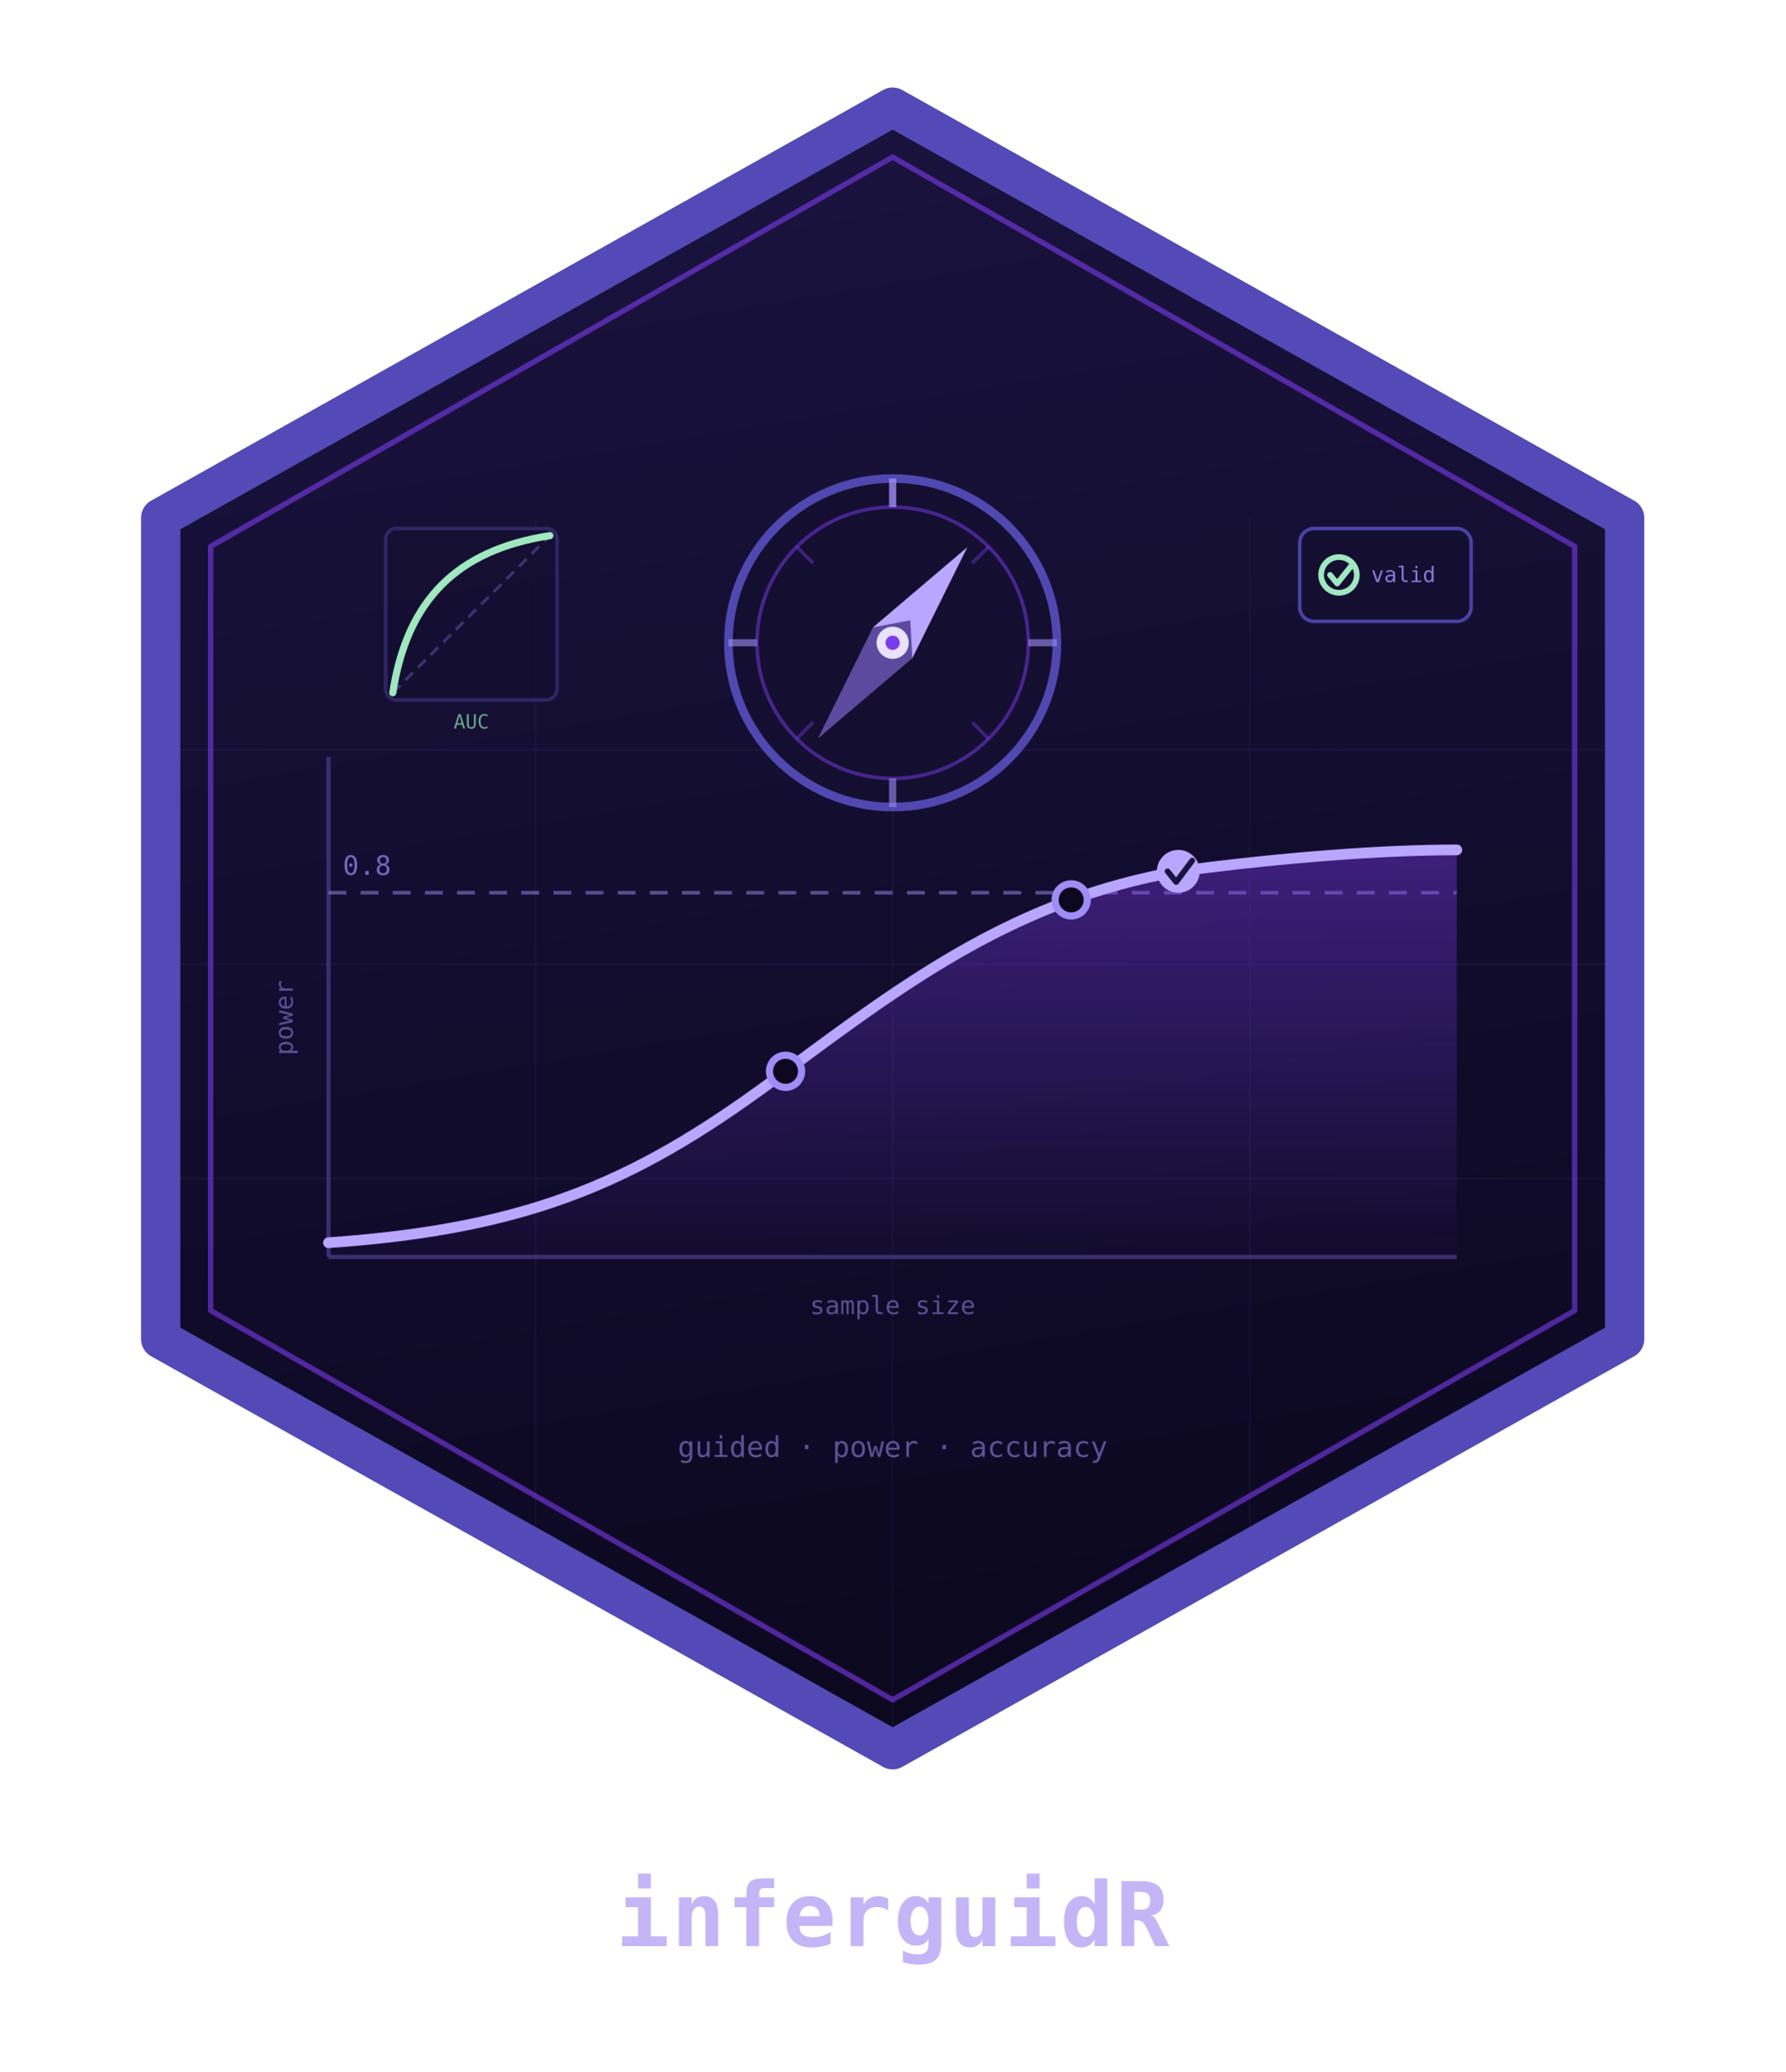
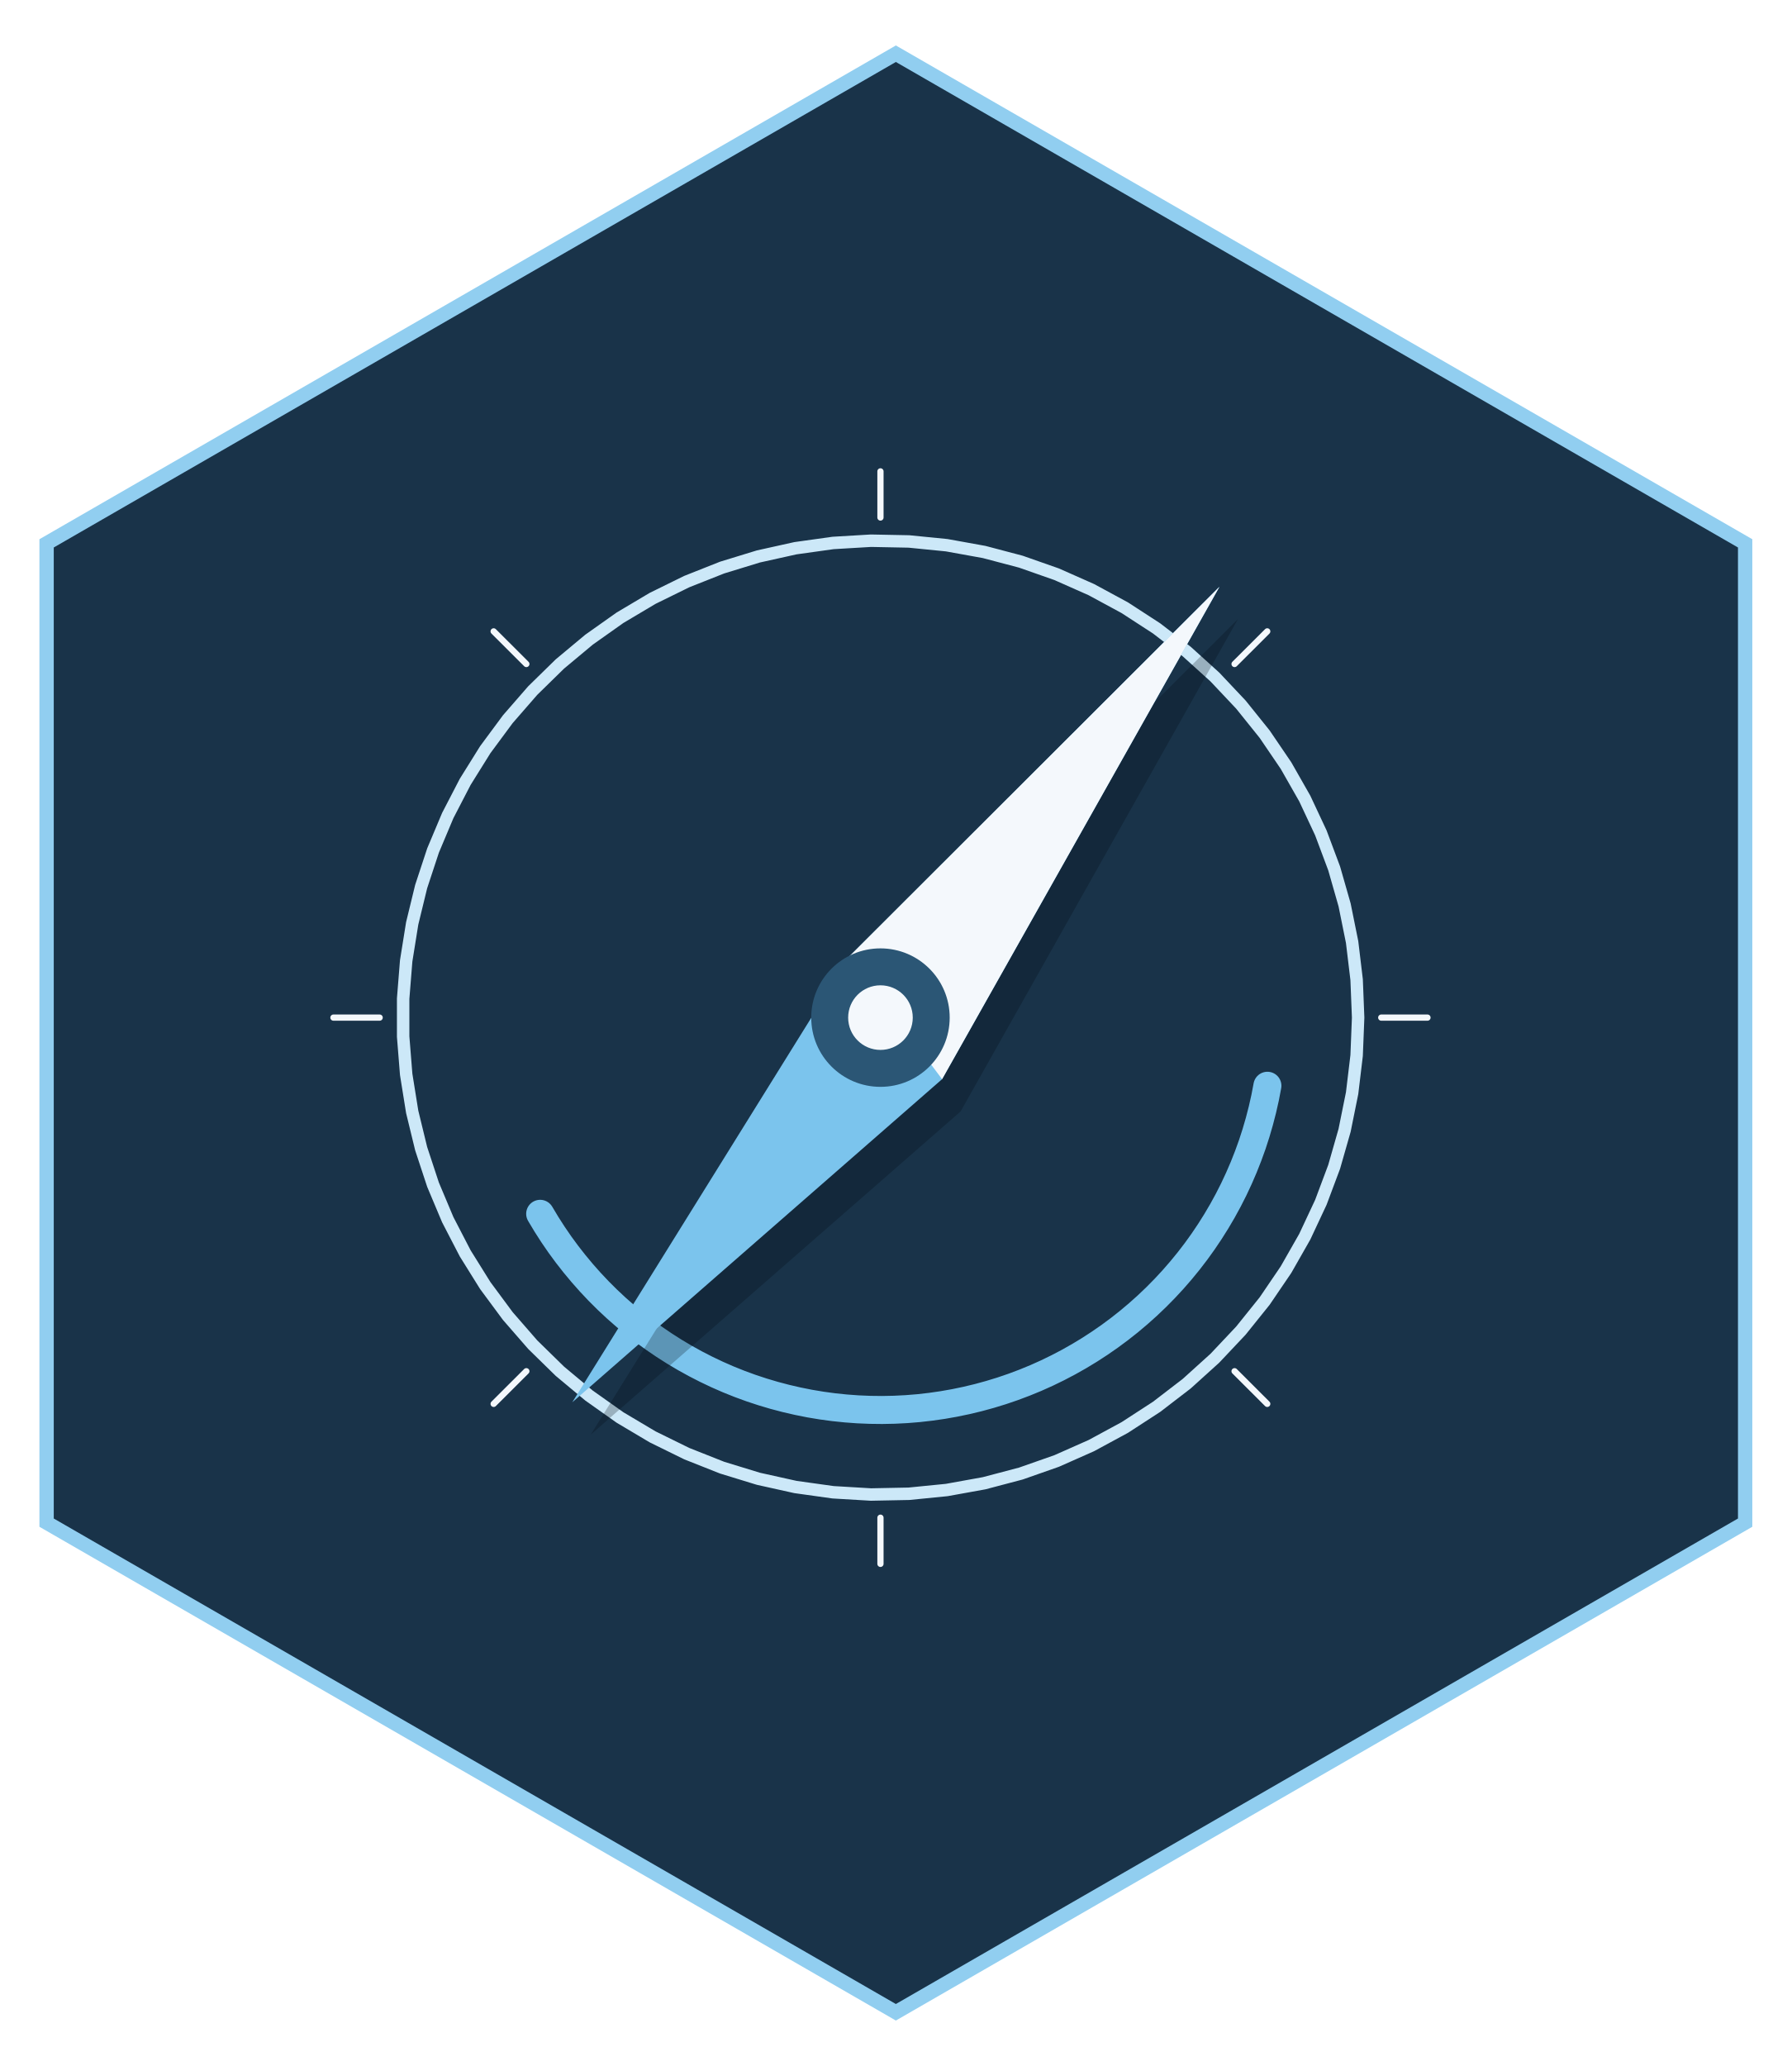
- <svg xmlns="http://www.w3.org/2000/svg" width="500" height="580" viewBox="0 0 500 580">
-   <defs>
-     <linearGradient id="bginf" x1="0" y1="0" x2="0.15" y2="1">
-       <stop offset="0%" stop-color="#1a1340" />
-       <stop offset="100%" stop-color="#0c0820" />
-     </linearGradient>
-     <linearGradient id="powerFill" x1="0" y1="0" x2="0" y2="1">
-       <stop offset="0%" stop-color="#7C3AED" stop-opacity="0.4" />
-       <stop offset="100%" stop-color="#7C3AED" stop-opacity="0.03" />
-     </linearGradient>
-     <clipPath id="hexinf">
-       <polygon points="250,30 455,145 455,375 250,490 45,375 45,145" />
-     </clipPath>
-   </defs>
-   <polygon points="250,30 455,145 455,375 250,490 45,375 45,145" fill="url(#bginf)" />
-   <g clip-path="url(#hexinf)">
-     <line x1="45" y1="210" x2="455" y2="210" stroke="#2a2060" stroke-width="0.4" opacity="0.4" />
-     <line x1="45" y1="270" x2="455" y2="270" stroke="#2a2060" stroke-width="0.4" opacity="0.4" />
-     <line x1="45" y1="330" x2="455" y2="330" stroke="#2a2060" stroke-width="0.4" opacity="0.4" />
-     <line x1="150" y1="145" x2="150" y2="490" stroke="#2a2060" stroke-width="0.4" opacity="0.3" />
-     <line x1="250" y1="145" x2="250" y2="490" stroke="#2a2060" stroke-width="0.4" opacity="0.3" />
-     <line x1="350" y1="145" x2="350" y2="490" stroke="#2a2060" stroke-width="0.4" opacity="0.3" />
-     <line x1="92" y1="352" x2="408" y2="352" stroke="#4a3a8a" stroke-width="1.2" opacity="0.7" />
-     <line x1="92" y1="352" x2="92" y2="212" stroke="#4a3a8a" stroke-width="1.2" opacity="0.7" />
-     <line x1="92" y1="250" x2="408" y2="250" stroke="#9F8CF5" stroke-width="1" stroke-dasharray="5 4" opacity="0.5" />
-     <text font-family="monospace" font-size="7.5" fill="#9F8CF5" opacity="0.7" text-anchor="start" x="96" y="245">0.8</text>
-     <path d="M 92,348 C 150,344 180,330 220,300 C 255,274 285,252 330,244 C 360,240 388,238 408,238              L 408,352 L 92,352 Z" fill="url(#powerFill)" />
-     <path d="M 92,348 C 150,344 180,330 220,300 C 255,274 285,252 330,244 C 360,240 388,238 408,238" fill="none" stroke="#B9A6FF" stroke-width="3" stroke-linecap="round" />
-     <circle cx="220" cy="300" r="4.5" fill="#0c0820" stroke="#9F8CF5" stroke-width="2" />
-     <circle cx="300" cy="252" r="4.5" fill="#0c0820" stroke="#9F8CF5" stroke-width="2" />
-     <circle cx="330" cy="244" r="6" fill="#B9A6FF" />
-     <path d="M 327,244 l 2.4,3 l 4.5,-6" fill="none" stroke="#1a1340" stroke-width="1.6" stroke-linecap="round" stroke-linejoin="round" />
-     <text font-family="monospace" font-size="7" fill="#7C6BC0" opacity="0.7" text-anchor="middle" x="250" y="368">sample size</text>
-     <text font-family="monospace" font-size="7" fill="#7C6BC0" opacity="0.7" text-anchor="middle" x="82" y="285" transform="rotate(-90 82 285)">power</text>
-     <g transform="translate(250,180)">
-       <circle cx="0" cy="0" r="46" fill="#140e30" stroke="#534AB7" stroke-width="2.4" opacity="0.95" />
-       <circle cx="0" cy="0" r="38" fill="none" stroke="#7C3AED" stroke-width="1" opacity="0.5" />
-       <line x1="0" y1="-46" x2="0" y2="-38" stroke="#9F8CF5" stroke-width="2" opacity="0.8" />
-       <line x1="0" y1="46" x2="0" y2="38" stroke="#9F8CF5" stroke-width="2" opacity="0.6" />
-       <line x1="-46" y1="0" x2="-38" y2="0" stroke="#9F8CF5" stroke-width="2" opacity="0.6" />
-       <line x1="46" y1="0" x2="38" y2="0" stroke="#9F8CF5" stroke-width="2" opacity="0.6" />
-       <g stroke="#7C3AED" stroke-width="1" opacity="0.4">
-         <line x1="26.9" y1="-26.9" x2="22.3" y2="-22.3" />
-         <line x1="-26.9" y1="-26.9" x2="-22.3" y2="-22.3" />
-         <line x1="26.9" y1="26.9" x2="22.3" y2="22.3" />
-         <line x1="-26.9" y1="26.9" x2="-22.3" y2="22.3" />
-       </g>
-       <g transform="rotate(38)">
-         <polygon points="0,-34 7,0 0,8 -7,0" fill="#B9A6FF" />
-         <polygon points="0,34 7,0 0,-8 -7,0" fill="#5B4A9E" />
-       </g>
-       <circle cx="0" cy="0" r="4.5" fill="#E9E2FF" />
-       <circle cx="0" cy="0" r="2" fill="#7C3AED" />
-     </g>
-     <g transform="translate(110,150)">
-       <rect x="-2" y="-2" width="48" height="48" rx="3" fill="#140e30" stroke="#3a2f7a" stroke-width="1" opacity="0.7" />
-       <line x1="0" y1="44" x2="44" y2="0" stroke="#5B4A9E" stroke-width="0.8" stroke-dasharray="3 2" opacity="0.6" />
-       <path d="M 0,44 C 4,18 18,4 44,0" fill="none" stroke="#9FE8C0" stroke-width="2" stroke-linecap="round" />
-       <text font-family="monospace" font-size="5.5" fill="#7CC9A0" opacity="0.8" text-anchor="middle" x="22" y="54">AUC</text>
-     </g>
-     <g transform="translate(366,150)">
-       <rect x="-2" y="-2" width="48" height="26" rx="4" fill="#140e30" stroke="#534AB7" stroke-width="1" opacity="0.85" />
-       <circle cx="9" cy="11" r="5" fill="none" stroke="#9FE8C0" stroke-width="1.6" />
-       <path d="M 6.5,11 l 2,2.4 l 4,-5" fill="none" stroke="#9FE8C0" stroke-width="1.6" stroke-linecap="round" stroke-linejoin="round" />
-       <text font-family="monospace" font-size="6" fill="#9F8CF5" opacity="0.85" text-anchor="start" x="18" y="13">valid</text>
-     </g>
-     <text font-family="monospace" font-size="8" fill="#9F8CF5" opacity="0.55" text-anchor="middle" x="250" y="408">guided · power · accuracy</text>
-   </g>
-   <polygon points="250,30 455,145 455,375 250,490 45,375 45,145" fill="none" stroke="#534AB7" stroke-width="11" stroke-linejoin="round" />
-   <polygon points="250,44 441,153 441,367 250,476 59,367 59,153" fill="none" stroke="#7C3AED" stroke-width="1.5" stroke-linejoin="round" opacity="0.6" />
-   <text font-family="monospace" font-weight="700" font-size="25" fill="#C4B5F7" text-anchor="middle" x="250" y="545" letter-spacing="0.5">inferguidR</text>
+ <svg xmlns="http://www.w3.org/2000/svg" width="432" height="498" viewBox="0 0 432 498">
+   <path fill-rule="nonzero" fill="rgb(100%, 100%, 100%)" fill-opacity="1" d="M 216 4.98 L 427.68 126.988 L 427.68 371.012 L 216 493.02 L 4.32 371.012 L 4.32 126.988 Z M 216 4.98 " />
+   <path fill-rule="nonzero" fill="rgb(56.863%, 80.784%, 94.118%)" fill-opacity="1" d="M 216 10.957 L 422.496 129.977 L 422.496 368.023 L 216 487.043 L 9.504 368.023 L 9.504 129.977 Z M 216 10.957 " />
+   <path fill-rule="nonzero" fill="rgb(9.804%, 20%, 28.627%)" fill-opacity="1" d="M 216 14.941 L 419.039 131.969 L 419.039 366.031 L 216 483.059 L 12.961 366.031 L 12.961 131.969 Z M 216 14.941 " />
+   <path fill="none" stroke-width="3" stroke-linecap="round" stroke-linejoin="round" stroke="rgb(80%, 90.98%, 97.255%)" stroke-opacity="1" stroke-miterlimit="10" d="M 327.457 245.289 L 327.094 236.156 L 326.004 227.078 L 324.191 218.117 L 321.676 209.324 L 318.469 200.762 L 314.59 192.48 L 310.062 184.535 L 304.918 176.969 L 299.188 169.84 L 292.91 163.184 L 286.121 157.047 L 278.863 151.473 L 271.188 146.488 L 263.137 142.129 L 254.766 138.418 L 246.129 135.387 L 237.273 133.051 L 228.262 131.422 L 219.152 130.516 L 209.996 130.336 L 200.855 130.879 L 191.785 132.148 L 182.844 134.133 L 174.094 136.816 L 165.578 140.191 L 157.363 144.227 L 149.492 148.902 L 142.023 154.188 L 134.992 160.051 L 128.453 166.449 L 122.445 173.348 L 117.004 180.699 L 112.164 188.461 L 107.957 196.582 L 104.41 205.012 L 101.547 213.695 L 99.383 222.578 L 97.934 231.605 L 97.203 240.719 L 97.203 249.863 L 97.934 258.977 L 99.383 268.004 L 101.547 276.887 L 104.41 285.57 L 107.957 294 L 112.164 302.121 L 117.004 309.883 L 122.445 317.234 L 128.453 324.133 L 134.992 330.531 L 142.023 336.395 L 149.492 341.68 L 157.363 346.355 L 165.578 350.391 L 174.094 353.766 L 182.844 356.449 L 191.785 358.434 L 200.855 359.703 L 209.996 360.246 L 219.152 360.066 L 228.262 359.16 L 237.273 357.531 L 246.129 355.195 L 254.766 352.164 L 263.137 348.453 L 271.188 344.094 L 278.863 339.109 L 286.121 333.535 L 292.91 327.398 L 299.188 320.742 L 304.918 313.613 L 310.062 306.047 L 314.59 298.102 L 318.469 289.82 L 321.676 281.258 L 324.191 272.465 L 326.004 263.504 L 327.094 254.426 L 327.457 245.289 " />
+   <path fill="none" stroke-width="6.75" stroke-linecap="round" stroke-linejoin="round" stroke="rgb(48.235%, 76.863%, 92.941%)" stroke-opacity="1" stroke-miterlimit="10" d="M 130.238 292.582 L 131.742 295.09 L 133.324 297.555 L 134.98 299.969 L 136.711 302.328 L 138.516 304.633 L 140.391 306.883 L 142.332 309.074 L 144.34 311.203 L 146.414 313.27 L 148.551 315.27 L 150.75 317.203 L 153.008 319.07 L 155.32 320.863 L 157.688 322.586 L 160.109 324.234 L 162.578 325.809 L 165.098 327.305 L 167.66 328.723 L 170.266 330.059 L 172.91 331.316 L 175.594 332.492 L 178.312 333.582 L 181.066 334.59 L 183.848 335.508 L 186.656 336.344 L 189.488 337.09 L 192.344 337.75 L 195.215 338.324 L 198.105 338.805 L 201.008 339.199 L 203.922 339.5 L 206.848 339.715 L 209.773 339.836 L 212.703 339.871 L 215.633 339.812 L 218.559 339.664 L 221.48 339.426 L 224.391 339.094 L 227.293 338.676 L 230.176 338.168 L 233.047 337.57 L 235.895 336.887 L 238.719 336.113 L 241.52 335.254 L 244.293 334.309 L 247.035 333.277 L 249.746 332.164 L 252.418 330.965 L 255.051 329.684 L 257.645 328.324 L 260.195 326.883 L 262.699 325.367 L 265.156 323.77 L 267.562 322.102 L 269.914 320.359 L 272.215 318.543 L 274.453 316.656 L 276.637 314.703 L 278.754 312.684 L 280.809 310.602 L 282.801 308.453 L 284.723 306.246 L 286.578 303.98 L 288.359 301.66 L 290.07 299.281 L 291.703 296.855 L 293.262 294.379 L 294.746 291.855 L 296.148 289.289 L 297.473 286.676 L 298.711 284.027 L 299.871 281.34 L 300.945 278.617 L 301.938 275.867 L 302.84 273.082 L 303.656 270.273 L 304.387 267.441 L 305.031 264.586 L 305.582 261.715 " />
+   <path fill="none" stroke-width="1.5" stroke-linecap="round" stroke-linejoin="round" stroke="rgb(95.686%, 97.255%, 98.824%)" stroke-opacity="1" stroke-miterlimit="10" d="M 333.027 245.289 L 344.176 245.289 " />
+   <path fill="none" stroke-width="1.5" stroke-linecap="round" stroke-linejoin="round" stroke="rgb(95.686%, 97.255%, 98.824%)" stroke-opacity="1" stroke-miterlimit="10" d="M 297.664 160.055 L 305.543 152.188 " />
+   <path fill="none" stroke-width="1.5" stroke-linecap="round" stroke-linejoin="round" stroke="rgb(95.686%, 97.255%, 98.824%)" stroke-opacity="1" stroke-miterlimit="10" d="M 212.285 124.746 L 212.285 113.621 " />
+   <path fill="none" stroke-width="1.5" stroke-linecap="round" stroke-linejoin="round" stroke="rgb(95.686%, 97.255%, 98.824%)" stroke-opacity="1" stroke-miterlimit="10" d="M 126.906 160.055 L 119.023 152.188 " />
+   <path fill="none" stroke-width="1.5" stroke-linecap="round" stroke-linejoin="round" stroke="rgb(95.686%, 97.255%, 98.824%)" stroke-opacity="1" stroke-miterlimit="10" d="M 91.539 245.289 L 80.395 245.289 " />
+   <path fill="none" stroke-width="1.5" stroke-linecap="round" stroke-linejoin="round" stroke="rgb(95.686%, 97.255%, 98.824%)" stroke-opacity="1" stroke-miterlimit="10" d="M 126.906 330.527 L 119.023 338.395 " />
+   <path fill="none" stroke-width="1.5" stroke-linecap="round" stroke-linejoin="round" stroke="rgb(95.686%, 97.255%, 98.824%)" stroke-opacity="1" stroke-miterlimit="10" d="M 212.285 365.832 L 212.285 376.961 " />
+   <path fill="none" stroke-width="1.5" stroke-linecap="round" stroke-linejoin="round" stroke="rgb(95.686%, 97.255%, 98.824%)" stroke-opacity="1" stroke-miterlimit="10" d="M 297.664 330.527 L 305.543 338.395 " />
+   <path fill-rule="nonzero" fill="rgb(1.176%, 3.922%, 7.059%)" fill-opacity="0.251" d="M 142.438 345.805 L 231.605 267.914 L 298.477 149.227 L 209.312 238.242 Z M 142.438 345.805 " />
+   <path fill-rule="nonzero" fill="rgb(48.235%, 76.863%, 92.941%)" fill-opacity="1" d="M 137.98 338.016 L 227.145 260.129 L 294.02 141.438 L 204.855 230.453 Z M 137.98 338.016 " />
+   <path fill-rule="nonzero" fill="rgb(95.686%, 97.255%, 98.824%)" fill-opacity="1" d="M 204.855 230.453 L 227.145 260.129 L 294.02 141.438 Z M 204.855 230.453 " />
+   <path fill-rule="nonzero" fill="rgb(16.863%, 33.725%, 45.882%)" fill-opacity="1" d="M 228.977 245.289 C 228.977 254.508 221.504 261.98 212.285 261.98 C 203.066 261.98 195.594 254.508 195.594 245.289 C 195.594 236.074 203.066 228.602 212.285 228.602 C 221.504 228.602 228.977 236.074 228.977 245.289 " />
+   <path fill-rule="nonzero" fill="rgb(95.686%, 97.255%, 98.824%)" fill-opacity="1" d="M 220.074 245.289 C 220.074 249.594 216.586 253.078 212.285 253.078 C 207.984 253.078 204.496 249.594 204.496 245.289 C 204.496 240.988 207.984 237.504 212.285 237.504 C 216.586 237.504 220.074 240.988 220.074 245.289 " />
</svg>
